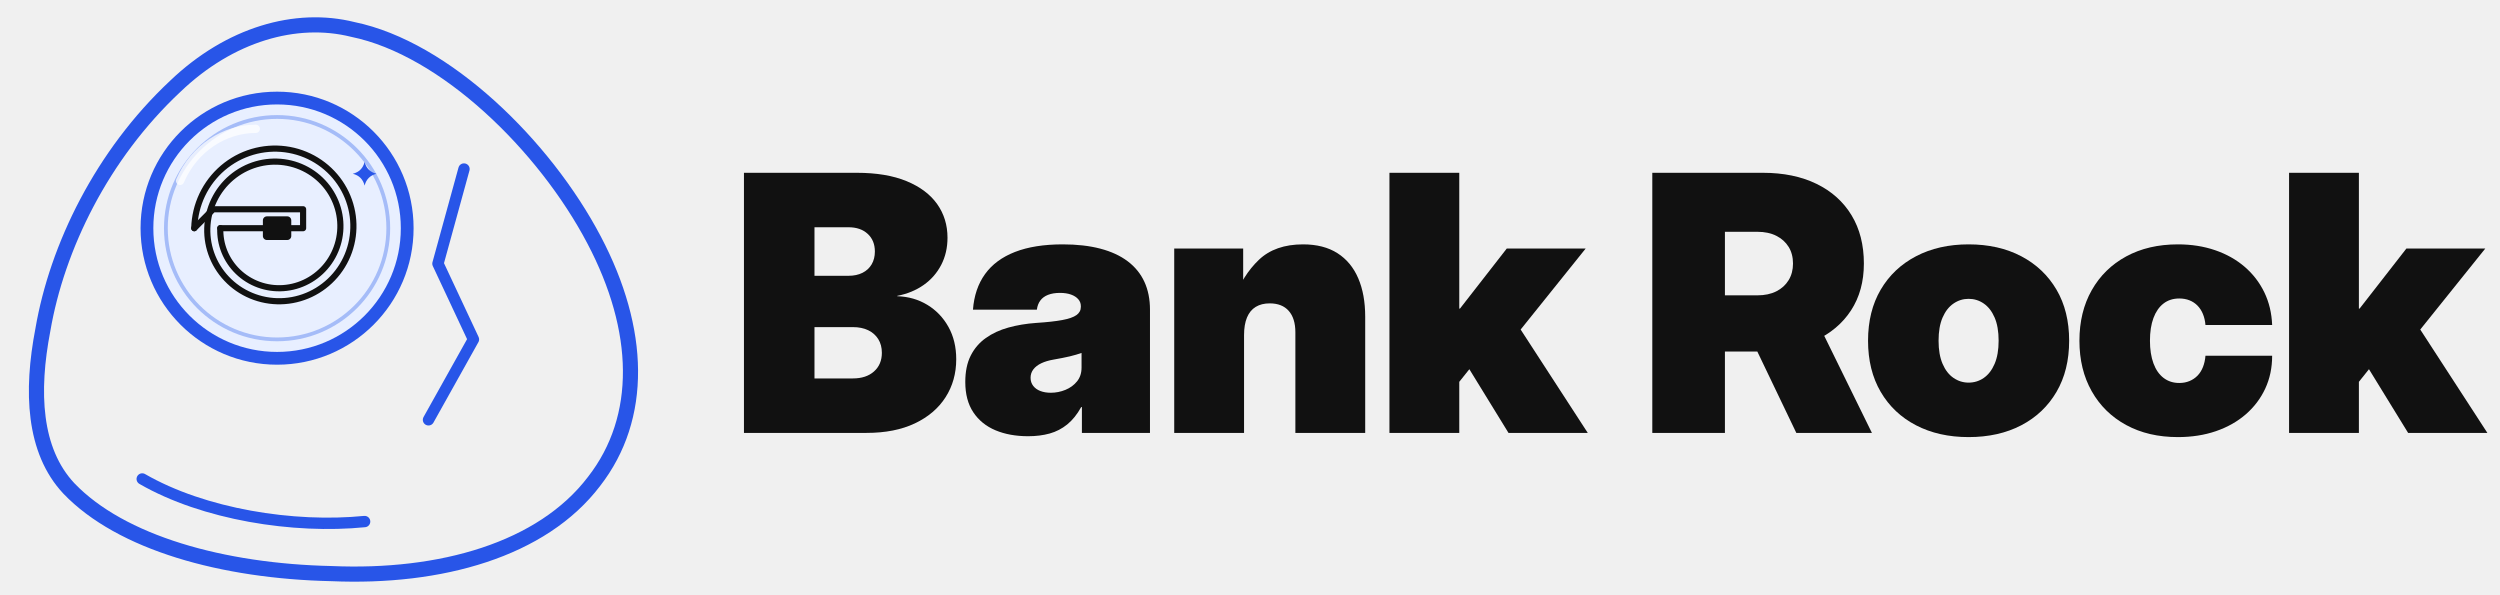
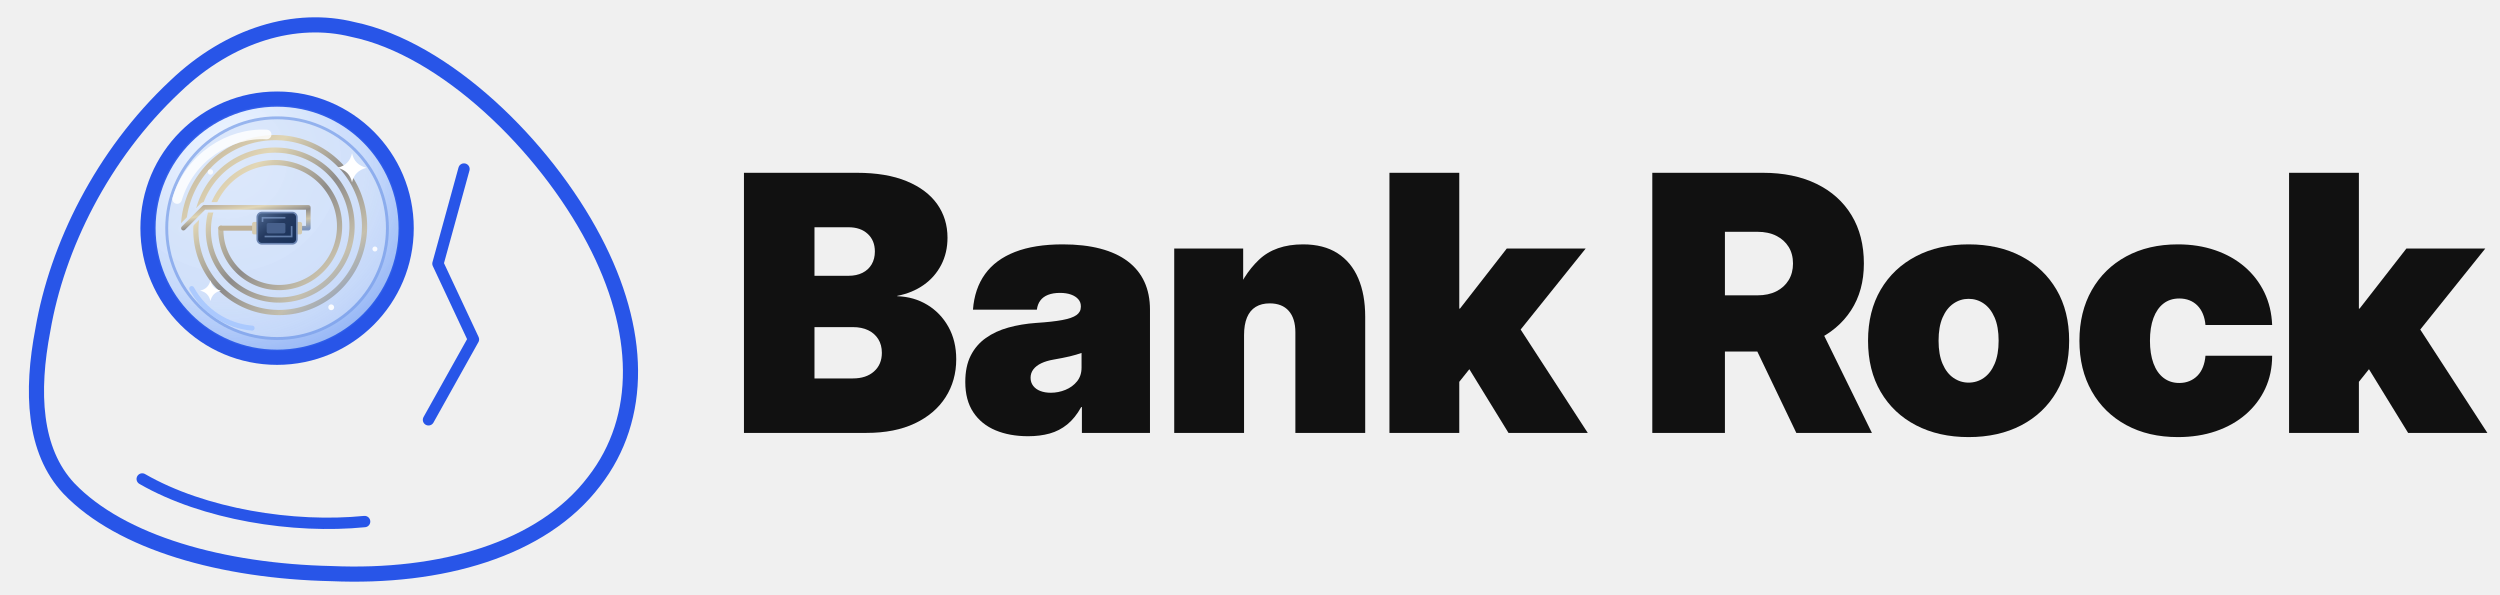
<svg xmlns="http://www.w3.org/2000/svg" width="951" height="226" viewBox="0 0 951 226" role="img" aria-labelledby="logo-title logo-desc">
+   <defs>
+     <radialGradient id="substrate-gradient" cx=".32" cy=".22" r=".88">
+       <stop stop-color="#F1F7FF" />
+       <stop offset=".64" stop-color="#CFDFFC" />
+       <stop offset="1" stop-color="#A4C0F7" />
+     </radialGradient>
+     <linearGradient id="antenna-metal" x1="0" y1="0" x2="1" y2="1">
+       <stop stop-color="#B1A28B" />
+       <stop offset=".28" stop-color="#E3D5AF" />
+       <stop offset=".54" stop-color="#8F887F" />
+       <stop offset=".77" stop-color="#D3C5A4" />
+       <stop offset="1" stop-color="#7C91B7" />
+     </linearGradient>
+     <linearGradient id="silicon-die" x1="0" y1="0" x2="1" y2="1">
+       <stop stop-color="#466189" />
+       <stop offset=".45" stop-color="#192D52" />
+       <stop offset="1" stop-color="#0E244B" />
+     </linearGradient>
+     <radialGradient id="blue-silicone" cx=".3" cy=".22" r=".9">
+       <stop stop-color="#F5FCFF" stop-opacity=".08" />
+       <stop offset=".62" stop-color="#6A9FF2" stop-opacity=".09" />
+       <stop offset="1" stop-color="#3D76ED" stop-opacity=".23" />
+     </radialGradient>
+     <path id="coil-path" d="M91.000 122.000L91.061 120.431L91.176 118.866L91.346 117.307L91.570 115.756L91.848 114.215L92.179 112.686L92.563 111.170L93.000 109.670L93.488 108.187L94.027 106.723L94.617 105.280L95.256 103.860L95.944 102.463L96.679 101.093L97.462 99.750L98.290 98.436L99.163 97.153L100.080 95.902L101.039 94.685L102.039 93.503L103.079 92.358L104.157 91.250L105.273 90.181L106.424 89.153L107.610 88.166L108.829 87.222L110.079 86.322L111.358 85.467L112.666 84.658L114.000 83.895L115.359 83.180L116.741 82.513L118.144 81.895L119.567 81.328L121.008 80.810L122.465 80.344L123.936 79.929L125.420 79.566L126.914 79.255L128.417 78.997L129.927 78.791L131.443 78.639L132.961 78.539L134.481 78.493L136.000 78.500L137.517 78.560L139.030 78.672L140.537 78.838L142.035 79.055L143.525 79.325L145.003 79.646L146.467 80.019L147.917 80.441L149.350 80.914L150.764 81.437L152.158 82.007L153.530 82.626L154.879 83.292L156.203 84.004L157.500 84.761L158.769 85.562L160.008 86.407L161.216 87.293L162.391 88.221L163.533 89.188L164.639 90.193L165.708 91.236L166.740 92.315L167.732 93.428L168.685 94.574L169.596 95.752L170.464 96.960L171.289 98.197L172.070 99.461L172.806 100.750L173.496 102.063L174.139 103.398L174.734 104.754L175.282 106.129L175.780 107.521L176.230 108.929L176.629 110.350L176.979 111.783L177.278 113.226L177.526 114.678L177.723 116.136L177.869 117.599L177.964 119.066L178.008 120.533L178.000 122.000L177.941 123.465L177.831 124.925L177.670 126.380L177.459 127.827L177.198 129.264L176.887 130.691L176.526 132.104L176.117 133.503L175.659 134.886L175.154 136.251L174.602 137.596L174.003 138.920L173.360 140.222L172.672 141.499L171.940 142.750L171.166 143.974L170.350 145.169L169.493 146.334L168.597 147.468L167.663 148.569L166.692 149.635L165.685 150.666L164.643 151.661L163.568 152.618L162.461 153.535L161.324 154.414L160.158 155.251L158.964 156.046L157.744 156.798L156.500 157.507L155.233 158.171L153.944 158.791L152.636 159.364L151.309 159.891L149.966 160.371L148.608 160.803L147.237 161.187L145.854 161.523L144.462 161.811L143.062 162.049L141.655 162.238L140.244 162.378L138.830 162.468L137.415 162.509L136.000 162.500L134.588 162.442L133.180 162.335L131.777 162.179L130.382 161.974L128.996 161.721L127.621 161.419L126.259 161.071L124.910 160.675L123.578 160.232L122.262 159.744L120.966 159.211L119.690 158.633L118.436 158.012L117.205 157.347L116.000 156.641L114.821 155.894L113.670 155.106L112.547 154.280L111.456 153.415L110.396 152.514L109.369 151.577L108.376 150.606L107.418 149.601L106.497 148.564L105.614 147.497L104.769 146.401L103.963 145.276L103.198 144.125L102.474 142.949L101.792 141.750L101.153 140.528L100.558 139.286L100.006 138.025L99.500 136.747L99.039 135.453L98.623 134.144L98.254 132.823L97.932 131.491L97.657 130.150L97.428 128.801L97.248 127.446L97.114 126.087L97.028 124.725L96.990 123.362L97.000 122.000L97.057 120.640L97.162 119.284L97.313 117.934L97.512 116.591L97.757 115.257L98.048 113.933L98.385 112.621L98.767 111.324L99.194 110.041L99.665 108.775L100.180 107.528L100.737 106.300L101.337 105.093L101.977 103.910L102.658 102.750L103.378 101.616L104.137 100.508L104.934 99.429L105.767 98.379L106.635 97.360L107.538 96.372L108.473 95.418L109.441 94.497L110.439 93.612L111.467 92.763L112.523 91.951L113.605 91.176L114.713 90.441L115.845 89.746L117.000 89.091L118.176 88.477L119.371 87.906L120.585 87.377L121.815 86.891L123.060 86.448L124.319 86.050L125.590 85.696L126.871 85.388L128.162 85.124L129.459 84.906L130.762 84.733L132.070 84.606L133.379 84.525L134.690 84.490L136.000 84.500L137.308 84.556L138.611 84.658L139.909 84.805L141.200 84.997L142.483 85.234L143.755 85.515L145.016 85.840L146.263 86.209L147.495 86.621L148.712 87.075L149.910 87.571L151.090 88.107L152.249 88.685L153.386 89.302L154.500 89.957L155.589 90.650L156.653 91.381L157.689 92.147L158.697 92.949L159.676 93.784L160.624 94.652L161.540 95.552L162.424 96.483L163.273 97.443L164.088 98.431L164.867 99.446L165.610 100.487L166.315 101.552L166.982 102.640L167.610 103.750L168.198 104.880L168.746 106.029L169.253 107.195L169.719 108.377L170.142 109.573L170.523 110.783L170.862 112.004L171.157 113.234L171.409 114.474L171.617 115.720L171.782 116.971L171.902 118.227L171.979 119.484L172.011 120.742L172.000 122.000L171.945 123.255L171.846 124.507L171.703 125.753L171.518 126.992L171.289 128.222L171.018 129.443L170.704 130.653L170.349 131.849L169.953 133.032L169.516 134.199L169.039 135.348L168.522 136.480L167.967 137.591L167.374 138.682L166.744 139.750L166.077 140.794L165.376 141.814L164.639 142.808L163.869 143.774L163.067 144.712L162.233 145.620L161.369 146.498L160.475 147.345L159.553 148.159L158.605 148.939L157.630 149.685L156.631 150.396L155.609 151.072L154.565 151.710L153.500 152.311L152.416 152.874L151.314 153.398L150.195 153.883L149.061 154.328L147.914 154.733L146.754 155.097L145.583 155.420L144.403 155.702L143.215 155.942L142.020 156.140L140.820 156.296L139.617 156.410L138.411 156.482L137.205 156.512L136.000 156.500L134.797 156.446L133.598 156.349L132.404 156.212L131.217 156.032L130.038 155.812L128.869 155.550L127.710 155.249L126.564 154.907L125.432 154.526L124.314 154.106L123.213 153.648L122.130 153.152L121.066 152.619L120.022 152.050L119.000 151.445L118.000 150.805L117.025 150.132L116.074 149.426L115.150 148.687L114.252 147.918L113.383 147.118L112.544 146.290L111.734 145.433L110.956 144.550L110.210 143.641L109.497 142.707L108.817 141.750L108.172 140.770L107.562 139.770L106.988 138.750L106.451 137.712L105.950 136.656L105.488 135.585L105.063 134.499L104.677 133.401L104.330 132.290L104.022 131.170L103.754 130.040L103.525 128.903L103.337 127.759L103.189 126.611L103.081 125.460L103.014 124.307L102.987 123.153L103.000 122.000L103.053 120.849L103.147 119.703L103.280 118.561L103.453 117.426L103.665 116.299L103.917 115.180L104.207 114.073L104.535 112.977L104.900 111.895L105.303 110.827L105.743 109.775L106.218 108.740L106.729 107.724L107.275 106.727L107.854 105.750L108.467 104.795L109.112 103.864L109.788 102.956L110.495 102.073L111.231 101.217L111.996 100.387L112.789 99.586L113.609 98.813L114.454 98.071L115.324 97.359L116.217 96.679L117.132 96.031L118.069 95.416L119.025 94.834L120.000 94.287L120.993 93.775L122.001 93.299L123.025 92.858L124.063 92.454L125.112 92.086L126.173 91.756L127.244 91.464L128.323 91.209L129.409 90.993L130.501 90.814L131.597 90.675L132.697 90.573L133.798 90.510L134.900 90.486L136.000 90.500L137.098 90.553L138.193 90.643L139.282 90.772L140.365 90.939L141.441 91.143L142.508 91.384L143.564 91.662L144.609 91.977L145.641 92.327L146.660 92.713L147.663 93.134L148.650 93.589L149.619 94.077L150.569 94.599L151.500 95.153L152.410 95.739L153.298 96.355L154.163 97.001L155.003 97.677L155.819 98.380L156.609 99.111L157.372 99.868L158.108 100.651L158.815 101.458L159.492 102.288L160.139 103.140L160.756 104.014L161.341 104.907L161.894 105.820L162.414 106.750L162.900 107.697L163.353 108.659L163.772 109.635L164.155 110.624L164.504 111.625L164.817 112.637L165.094 113.657L165.335 114.686L165.540 115.721L165.708 116.762L165.840 117.806L165.935 118.854L165.993 119.903L166.015 120.952L166.000 122.000L165.948 123.046L165.860 124.088L165.736 125.125L165.576 126.157L165.380 127.181L165.149 128.196L164.882 129.201L164.582 130.196L164.246 131.178L163.878 132.147L163.476 133.101L163.041 134.039L162.574 134.961L162.076 135.865L161.548 136.750L160.989 137.615L160.401 138.459L159.785 139.281L159.141 140.080L158.471 140.855L157.774 141.606L157.053 142.330L156.307 143.029L155.539 143.700L154.748 144.343L153.936 144.957L153.105 145.542L152.254 146.097L151.385 146.622L150.500 147.115L149.599 147.576L148.684 148.005L147.755 148.401L146.814 148.765L145.862 149.094L144.900 149.390L143.929 149.652L142.951 149.880L141.967 150.073L140.978 150.231L139.985 150.355L138.990 150.443L137.993 150.497L136.996 150.516L136.000 150.500L135.007 150.449L134.017 150.364L133.031 150.244L132.052 150.091L131.080 149.903L130.116 149.682L129.162 149.427L128.218 149.140L127.286 148.820L126.366 148.468L125.461 148.085L124.571 147.671L123.696 147.226L122.839 146.752L122.000 146.249L121.180 145.717L120.380 145.158L119.601 144.572L118.844 143.959L118.109 143.322L117.398 142.659L116.712 141.974L116.050 141.265L115.415 140.535L114.806 139.784L114.225 139.013L113.671 138.223L113.146 137.415L112.650 136.590L112.184 135.750L111.748 134.895L111.343 134.026L110.969 133.145L110.626 132.252L110.315 131.349L110.036 130.436L109.790 129.516L109.576 128.588L109.394 127.655L109.246 126.717L109.131 125.776L109.048 124.833L108.999 123.888L108.983 122.943L109.000 122.000" />
+   </defs>
  <g id="header-crop" transform="translate(-61 -65)">
    <g id="illustration-placement" transform="translate(44 42) scale(.9)">
      <g id="rock-motion">
        <g id="stone" fill="none" stroke="#2855E8" stroke-width="6.4" stroke-linecap="round" stroke-linejoin="round">
          <path id="stone-outline" d="M37 165C43 130 62 91 93 62C116 40 144 32 168 38C207 46 249 87 270 127C290 165 291 202 270 229C248 258 205 270 159 268C113 267 70 255 48 232C33 216 32 191 37 165Z" />
          <path id="mineral-seam" stroke-width="4.8" d="M215 97L204 137L219 169L200 203" />
          <path id="stone-base-contour" stroke-width="4.8" d="M79 228C105 243 143 249 173 246" />
        </g>
-         <g id="nfc-module">
-           <g id="blue-signals" fill="none" stroke="#2855E8" stroke-width="1.8">
-             <circle id="wave-one" class="signal-wave" cx="136" cy="122" r="58" opacity="0" />
-             <circle id="wave-two" class="signal-wave" cx="136" cy="122" r="58" opacity="0" />
-           </g>
+         <g id="nfc-module" transform="translate(136 122) scale(.88) translate(-136 -122)">
          <g id="protected-chip">
-             <circle id="silicone-face" cx="136" cy="122" r="55" fill="#E8EFFF" stroke="#2855E8" stroke-width="5.4" />
-             <circle cx="136" cy="122" r="47" fill="none" stroke="#A5BCF8" stroke-width="1.6" />
-             <g id="monochrome-chip" fill="none" stroke="#111111" stroke-width="2.6" stroke-linecap="round" stroke-linejoin="round">
-               <path id="black-antenna" d="M101.000 122.000L101.094 120.171L101.283 118.351L101.567 116.546L101.944 114.761L102.414 113.001L102.975 111.269L103.624 109.572L104.361 107.913L105.182 106.298L106.086 104.729L107.069 103.212L108.129 101.751L109.263 100.349L110.467 99.010L111.737 97.737L113.071 96.535L114.464 95.405L115.912 94.352L117.412 93.377L118.958 92.483L120.547 91.672L122.174 90.947L123.835 90.309L125.524 89.759L127.238 89.299L128.971 88.930L130.718 88.653L132.476 88.468L134.238 88.375L136.000 88.375L137.757 88.467L139.505 88.650L141.239 88.925L142.953 89.289L144.643 89.742L146.306 90.282L147.935 90.908L149.527 91.617L151.078 92.407L152.583 93.277L154.039 94.223L155.441 95.242L156.786 96.332L158.070 97.489L159.290 98.710L160.443 99.991L161.526 101.329L162.536 102.721L163.470 104.161L164.326 105.646L165.103 107.172L165.797 108.734L166.407 110.328L166.933 111.949L167.372 113.594L167.725 115.257L167.989 116.933L168.164 118.619L168.252 120.310L168.250 122.000L168.160 123.685L167.982 125.361L167.717 127.024L167.366 128.667L166.930 130.288L166.410 131.881L165.808 133.442L165.127 134.968L164.367 136.454L163.532 137.896L162.624 139.290L161.646 140.633L160.600 141.921L159.490 143.150L158.318 144.318L157.089 145.421L155.805 146.457L154.471 147.423L153.090 148.317L151.667 149.135L150.204 149.877L148.707 150.541L147.180 151.124L145.626 151.625L144.050 152.044L142.457 152.380L140.851 152.631L139.237 152.797L137.618 152.878L136.000 152.875L134.387 152.787L132.782 152.615L131.192 152.359L129.619 152.021L128.068 151.602L126.544 151.102L125.050 150.525L123.591 149.871L122.170 149.142L120.792 148.342L119.459 147.471L118.175 146.533L116.945 145.531L115.770 144.468L114.654 143.346L113.600 142.169L112.611 140.940L111.689 139.663L110.836 138.341L110.055 136.979L109.348 135.580L108.715 134.148L108.160 132.687L107.682 131.201L107.284 129.694L106.965 128.172L106.727 126.636L106.570 125.093L106.495 123.546L106.500 122.000L106.586 120.458L106.753 118.926L106.999 117.407L107.324 115.905L107.727 114.424L108.205 112.969L108.759 111.543L109.385 110.150L110.083 108.795L110.849 107.479L111.682 106.208L112.579 104.984L113.537 103.810L114.554 102.690L115.626 101.626L116.751 100.622L117.925 99.680L119.145 98.801L120.407 97.990L121.708 97.246L123.044 96.573L124.411 95.972L125.806 95.444L127.224 94.990L128.661 94.612L130.114 94.310L131.579 94.085L133.051 93.938L134.526 93.868L136.000 93.875L137.470 93.959L138.930 94.120L140.378 94.357L141.809 94.669L143.220 95.055L144.606 95.513L145.964 96.043L147.290 96.642L148.581 97.308L149.833 98.040L151.043 98.835L152.208 99.691L153.325 100.606L154.390 101.576L155.401 102.599L156.356 103.671L157.252 104.791L158.086 105.953L158.857 107.156L159.563 108.396L160.202 109.668L160.772 110.971L161.273 112.299L161.702 113.649L162.060 115.017L162.345 116.400L162.556 117.794L162.695 119.194L162.759 120.598L162.750 122.000L162.668 123.398L162.512 124.787L162.285 126.163L161.986 127.524L161.617 128.864L161.179 130.181L160.674 131.471L160.102 132.731L159.467 133.957L158.769 135.146L158.012 136.295L157.196 137.400L156.326 138.459L155.402 139.470L154.429 140.429L153.409 141.334L152.344 142.183L151.238 142.974L150.095 143.704L148.917 144.372L147.707 144.977L146.470 145.516L145.209 145.989L143.926 146.395L142.627 146.732L141.314 147.000L139.991 147.198L138.662 147.327L137.330 147.386L136.000 147.375L134.674 147.294L133.357 147.145L132.052 146.927L130.762 146.641L129.492 146.289L128.244 145.872L127.021 145.390L125.828 144.846L124.667 144.242L123.542 143.578L122.454 142.858L121.408 142.084L120.406 141.257L119.450 140.380L118.543 139.457L117.688 138.488L116.885 137.479L116.139 136.430L115.449 135.346L114.818 134.229L114.248 133.083L113.740 131.911L113.295 130.716L112.913 129.501L112.596 128.271L112.345 127.028L112.160 125.776L112.040 124.518L111.987 123.258L112.000 122.000" />
-               <path id="chip-leads" d="M112 122H130M101 122L109 114H147V122H142" />
-               <rect id="chip-die" x="130" y="117" width="12" height="10" rx="1.7" fill="#111111" stroke="none" />
+             <circle id="silicone-edge" cx="136" cy="125" r="61" fill="#91B2F6" />
+             <circle id="tag-substrate" cx="136" cy="122" r="62" fill="url(#substrate-gradient)" stroke="#2855E8" stroke-width="7.3" />
+             <circle cx="136" cy="122" r="53" fill="#DBE7FB" stroke="#92B0ED" stroke-width="1.4" />
+             <g id="embedded-antenna" fill="none" stroke-linecap="round" stroke-linejoin="round">
+               <use id="antenna-coil" href="#coil-path" stroke="url(#antenna-metal)" stroke-width="2.5" />
+               <path id="inner-contact" d="M109 122H126" stroke="#BFAE8D" stroke-width="2.4" />
+               <path id="crossover-insulation" d="M91 122L101 112H151V122H146" stroke="#DCE8FC" stroke-width="5" />
+               <path id="crossover-conductor" d="M91 122L101 112H151V122H146" stroke="url(#antenna-metal)" stroke-width="2.2" />
            </g>
-             <path id="coating-highlight" d="M95 102C101 88 114 80 127 80" fill="none" stroke="#FFFFFF" stroke-width="3.5" stroke-linecap="round" opacity=".75" />
-             <path id="coating-sparkle" fill="#2855E8" d="M173 94Q174 98 178 99Q174 100 173 104Q172 100 168 99Q172 98 173 94Z" />
+             <g id="silicon-chip">
+               <rect x="124" y="119" width="5" height="6" rx=".9" fill="#DACCAA" />
+               <rect x="143" y="119" width="5" height="6" rx=".9" fill="#DACCAA" />
+               <rect x="126.5" y="114.5" width="19" height="15" rx="2.2" fill="url(#silicon-die)" stroke="#6981AD" stroke-width=".8" />
+               <path d="M129 119V117H140M130 126H143V121" fill="none" stroke="#8EABDA" stroke-width=".8" opacity=".6" />
+               <rect x="131" y="119.5" width="9" height="5" rx=".8" fill="#3E5782" />
+             </g>
+             <g id="protective-silicone">
+               <circle cx="136" cy="122" r="59" fill="url(#blue-silicone)" />
+               <path id="fixed-gloss" d="M88 108C94 88 113 76 131 77" fill="none" stroke="#FFFFFF" stroke-width="4.6" stroke-linecap="round" opacity=".83" />
+               <path d="M95 151C101 162 112 169 124 170" fill="none" stroke="#A2C4FF" stroke-width="2.4" stroke-linecap="round" opacity=".8" />
+               <g id="silicone-sparkles" fill="#FFFFFF">
+                 <path id="sparkle-one" d="M172 86Q173.2 91.6 179 93Q173.2 94.4 172 100Q170.8 94.4 165 93Q170.8 91.6 172 86Z" />
+                 <path id="sparkle-two" d="M104 147Q104.9 151.1 109 152Q104.9 152.9 104 157Q103.1 152.9 99 152Q103.1 151.1 104 147Z" />
+                 <circle id="glint-1" class="glint" cx="162" cy="160" r="1.4" opacity=".92" />
+                 <circle id="glint-2" class="glint" cx="104" cy="95" r="1.3" opacity=".8" />
+                 <circle id="glint-3" class="glint" cx="183" cy="132" r="1.2" opacity=".9" />
+               </g>
+             </g>
          </g>
        </g>
      </g>
    </g>
    <g id="wordmark-placement" transform="translate(338.6875 229.6758)">
      <g id="wordmark" fill="#111111" aria-label="Bank Rock">
        <path id="wordmark-letter-1" d="M5.312 0.0V-98.945H48.211Q59.5 -98.945 67.203 -95.758Q74.906 -92.57 78.824 -87.025Q82.742 -81.48 82.742 -74.242Q82.742 -68.531 80.352 -63.916Q77.961 -59.301 73.678 -56.279Q69.395 -53.258 63.617 -52.129V-51.996Q69.992 -51.797 75.072 -48.709Q80.152 -45.621 83.107 -40.309Q86.062 -34.996 86.062 -28.023Q86.062 -19.922 82.012 -13.58Q77.961 -7.238 70.324 -3.619Q62.688 0.0 51.93 0.0ZM32.141 -20.719H46.75Q51.797 -20.719 54.785 -23.375Q57.773 -26.031 57.773 -30.48Q57.773 -33.469 56.412 -35.66Q55.051 -37.852 52.594 -39.047Q50.137 -40.242 46.75 -40.242H32.141ZM32.141 -59.766H45.09Q48.145 -59.766 50.402 -60.895Q52.66 -62.023 53.889 -64.115Q55.117 -66.207 55.117 -68.996Q55.117 -73.18 52.395 -75.703Q49.672 -78.227 45.09 -78.227H32.141Z" />
        <path id="wordmark-letter-2" d="M113.413 1.262Q106.374 1.262 100.995 -0.996Q95.616 -3.254 92.562 -7.836Q89.507 -12.418 89.507 -19.391Q89.507 -25.301 91.566 -29.385Q93.624 -33.469 97.31 -36.092Q100.995 -38.715 105.909 -40.076Q110.823 -41.438 116.468 -41.836Q122.644 -42.234 126.396 -42.932Q130.148 -43.629 131.808 -44.824Q133.468 -46.02 133.468 -47.945V-48.211Q133.468 -49.738 132.472 -50.867Q131.476 -51.996 129.716 -52.627Q127.956 -53.258 125.499 -53.258Q122.909 -53.258 121.017 -52.527Q119.124 -51.797 118.062 -50.369Q116.999 -48.941 116.734 -46.883H92.429Q93.027 -54.852 97.011 -60.396Q100.995 -65.941 108.4 -68.83Q115.804 -71.719 126.562 -71.719Q134.663 -71.719 140.872 -70.092Q147.081 -68.465 151.298 -65.277Q155.515 -62.09 157.64 -57.475Q159.765 -52.859 159.765 -46.883V0.0H133.866V-9.828H133.601Q131.277 -5.645 128.288 -3.221Q125.3 -0.797 121.614 0.232Q117.929 1.262 113.413 1.262ZM122.046 -15.273Q124.902 -15.273 127.591 -16.369Q130.28 -17.465 132.007 -19.59Q133.734 -21.715 133.734 -24.836V-30.414Q132.738 -30.082 131.642 -29.75Q130.546 -29.418 129.284 -29.119Q128.023 -28.82 126.495 -28.521Q124.968 -28.223 123.109 -27.891Q120.386 -27.426 118.427 -26.496Q116.468 -25.566 115.405 -24.172Q114.343 -22.777 114.343 -20.984Q114.343 -19.191 115.339 -17.896Q116.335 -16.602 118.062 -15.938Q119.788 -15.273 122.046 -15.273Z" />
        <path id="wordmark-letter-3" d="M195.549 -37.188V0.0H168.987V-70.125H195.217V-50.801H191.764Q195.018 -59.965 201.194 -65.842Q207.37 -71.719 217.995 -71.719Q225.83 -71.719 231.077 -68.365Q236.323 -65.012 238.979 -58.836Q241.635 -52.66 241.635 -44.227V0.0H215.073V-38.25Q215.073 -43.562 212.549 -46.418Q210.026 -49.273 205.311 -49.273Q202.19 -49.273 199.998 -47.945Q197.807 -46.617 196.678 -43.928Q195.549 -41.238 195.549 -37.188Z" />
        <path id="wordmark-letter-4" d="M274.63 -15.938V-47.281H277.685L295.482 -70.125H325.498L295.748 -33.07H288.31ZM250.857 0.0V-98.945H277.42V0.0ZM296.146 0.0 279.412 -27.227 296.545 -45.82 326.295 0.0Z" />
        <path id="wordmark-letter-6" d="M350.848 0.0V-98.945H392.883Q404.703 -98.945 413.336 -94.729Q421.969 -90.512 426.65 -82.775Q431.332 -75.039 431.332 -64.414Q431.332 -54.121 426.451 -46.617Q421.57 -39.113 412.639 -35.029Q403.707 -30.945 391.422 -30.945H367.848V-52.328H390.824Q395.008 -52.328 398.029 -53.855Q401.051 -55.383 402.711 -58.105Q404.371 -60.828 404.371 -64.414Q404.371 -68.066 402.711 -70.756Q401.051 -73.445 398.029 -74.973Q395.008 -76.5 390.824 -76.5H378.473V0.0ZM405.633 0.0 384.117 -44.891H412.34L434.387 0.0Z" />
        <path id="wordmark-letter-7" d="M471.167 1.594Q459.812 1.594 451.179 -2.889Q442.546 -7.371 437.732 -15.605Q432.917 -23.84 432.917 -35.062Q432.917 -46.285 437.732 -54.486Q442.546 -62.688 451.179 -67.203Q459.812 -71.719 471.167 -71.719Q482.589 -71.719 491.189 -67.203Q499.788 -62.688 504.603 -54.486Q509.417 -46.285 509.417 -35.062Q509.417 -23.84 504.603 -15.605Q499.788 -7.371 491.189 -2.889Q482.589 1.594 471.167 1.594ZM471.167 -19.125Q474.355 -19.125 476.945 -20.918Q479.534 -22.711 481.062 -26.264Q482.589 -29.816 482.589 -35.062Q482.589 -40.375 481.062 -43.895Q479.534 -47.414 476.945 -49.207Q474.355 -51.0 471.167 -51.0Q468.046 -51.0 465.423 -49.207Q462.8 -47.414 461.273 -43.895Q459.745 -40.375 459.745 -35.062Q459.745 -29.816 461.273 -26.264Q462.8 -22.711 465.423 -20.918Q468.046 -19.125 471.167 -19.125Z" />
        <path id="wordmark-letter-8" d="M550.78 1.594Q539.557 1.594 531.123 -2.988Q522.69 -7.57 518.008 -15.838Q513.327 -24.105 513.327 -35.062Q513.327 -46.02 518.008 -54.287Q522.69 -62.555 531.123 -67.137Q539.557 -71.719 550.78 -71.719Q558.483 -71.719 564.957 -69.494Q571.432 -67.27 576.18 -63.186Q580.928 -59.102 583.651 -53.49Q586.373 -47.879 586.639 -41.039H561.272Q561.073 -43.363 560.309 -45.223Q559.545 -47.082 558.25 -48.41Q556.955 -49.738 555.196 -50.436Q553.436 -51.133 551.311 -51.133Q547.791 -51.133 545.301 -49.207Q542.811 -47.281 541.483 -43.695Q540.155 -40.109 540.155 -35.062Q540.155 -30.082 541.483 -26.463Q542.811 -22.844 545.334 -20.918Q547.858 -18.992 551.311 -18.992Q553.436 -18.992 555.196 -19.723Q556.955 -20.453 558.25 -21.781Q559.545 -23.109 560.309 -25.035Q561.073 -26.961 561.272 -29.352H586.639Q586.639 -22.512 584.016 -16.867Q581.393 -11.223 576.612 -7.072Q571.83 -2.922 565.256 -0.664Q558.682 1.594 550.78 1.594Z" />
        <path id="wordmark-letter-9" d="M616.845 -15.938V-47.281H619.9L637.697 -70.125H667.712L637.962 -33.07H630.525ZM593.072 0.0V-98.945H619.634V0.0ZM638.361 0.0 621.627 -27.227 638.759 -45.82 668.509 0.0Z" />
      </g>
    </g>
  </g>
</svg>
